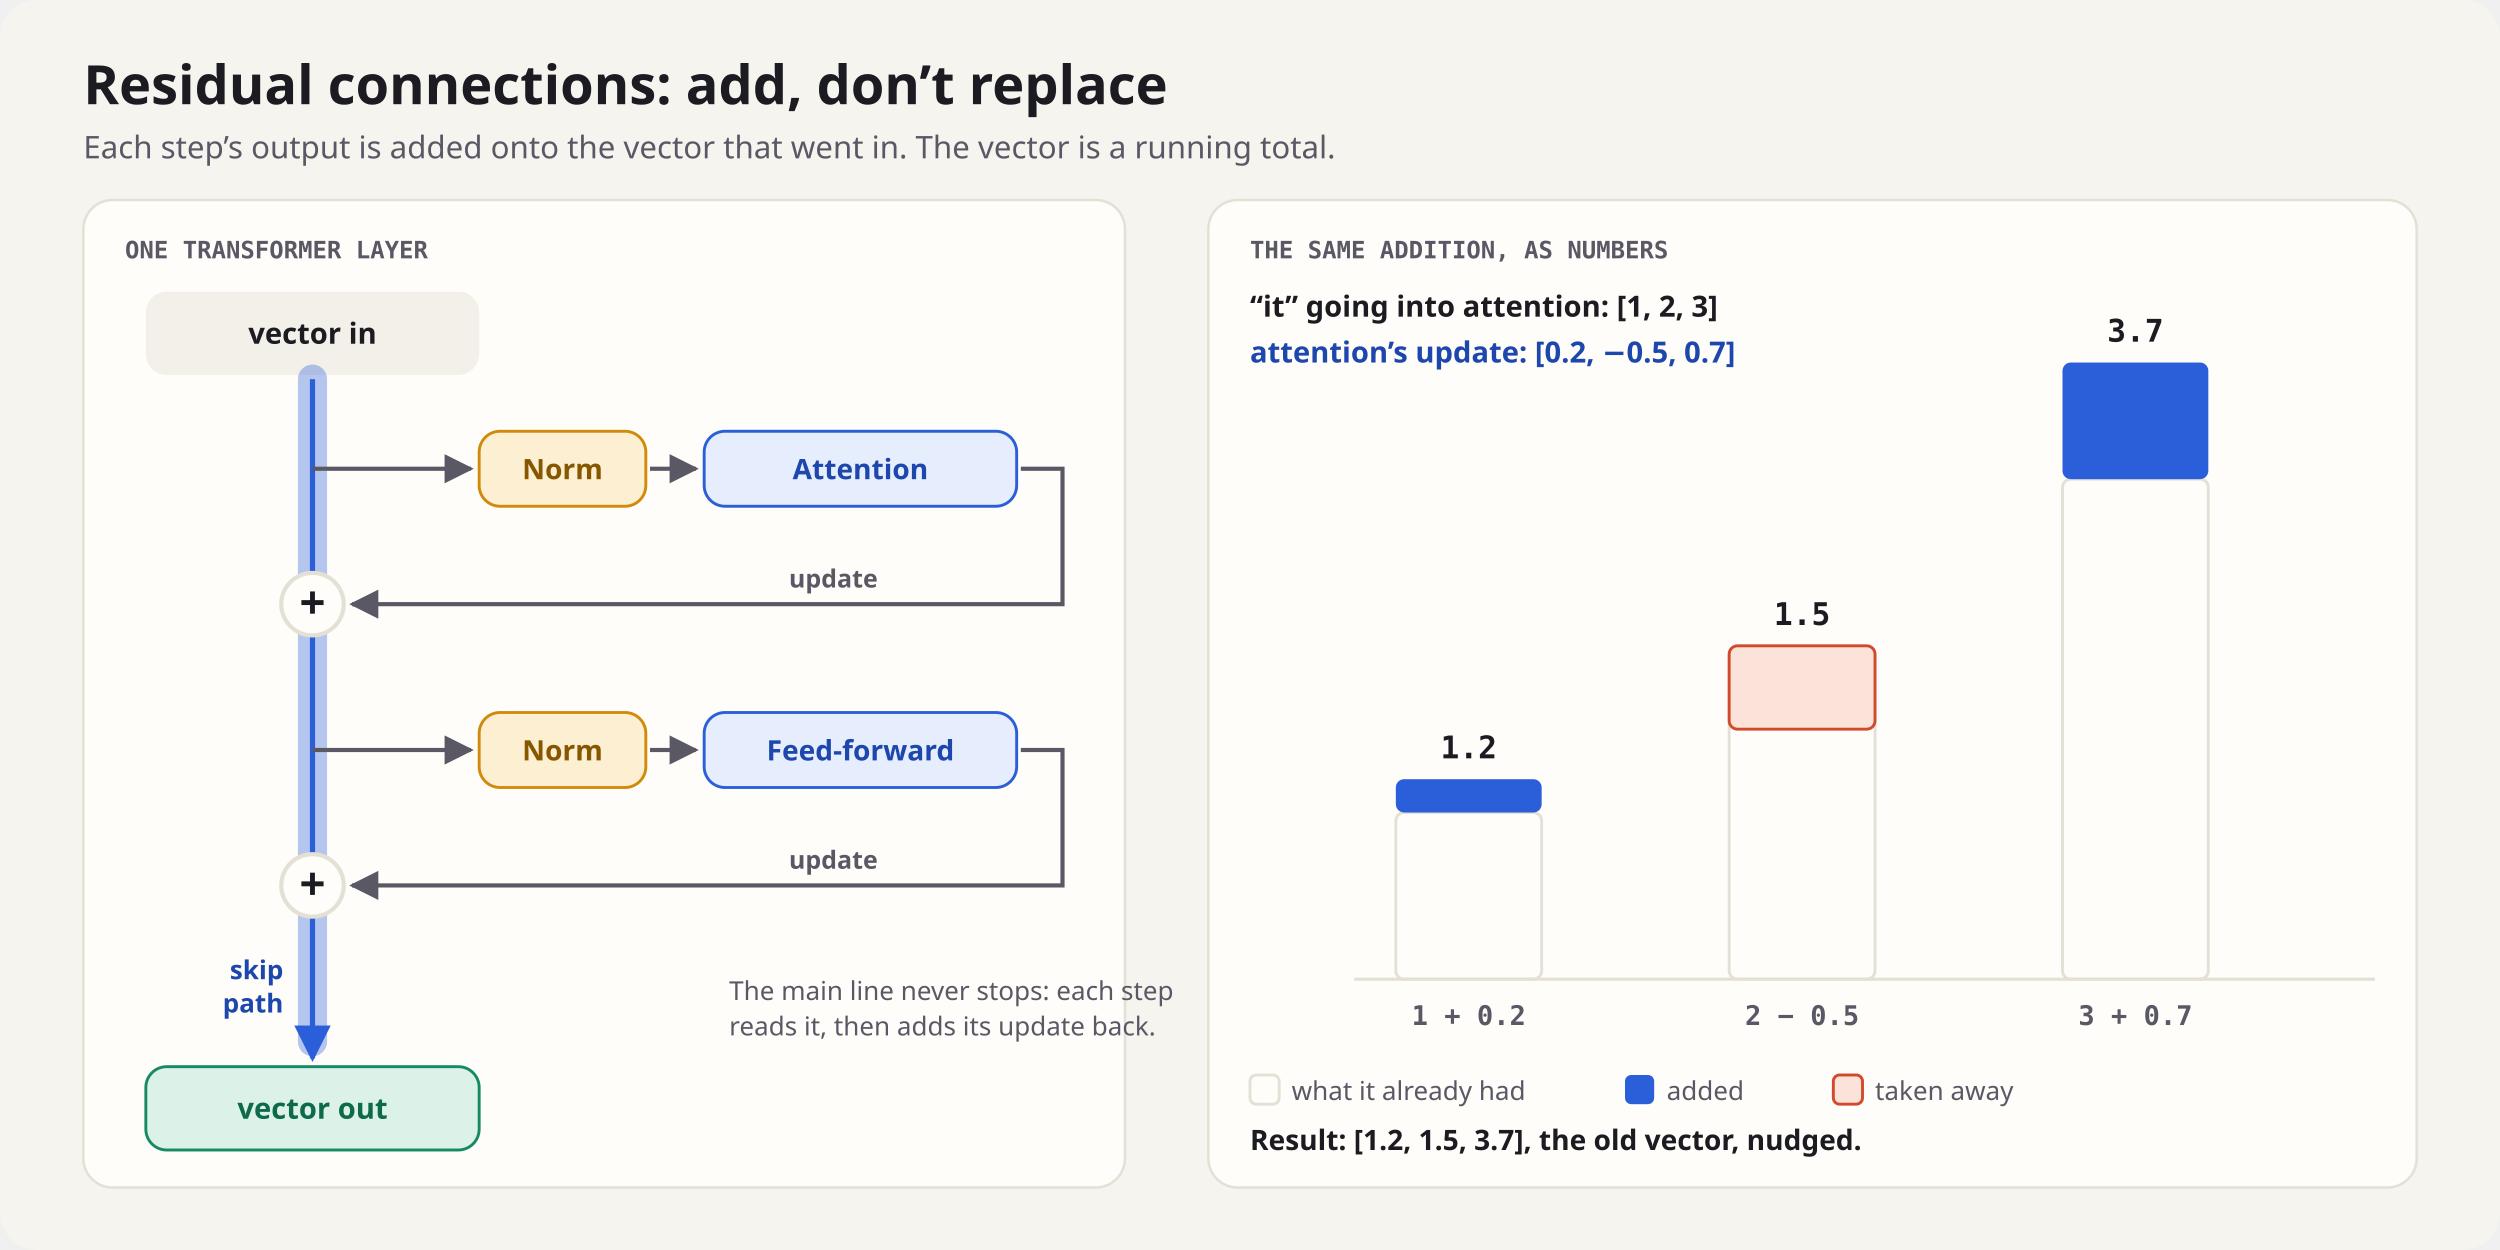
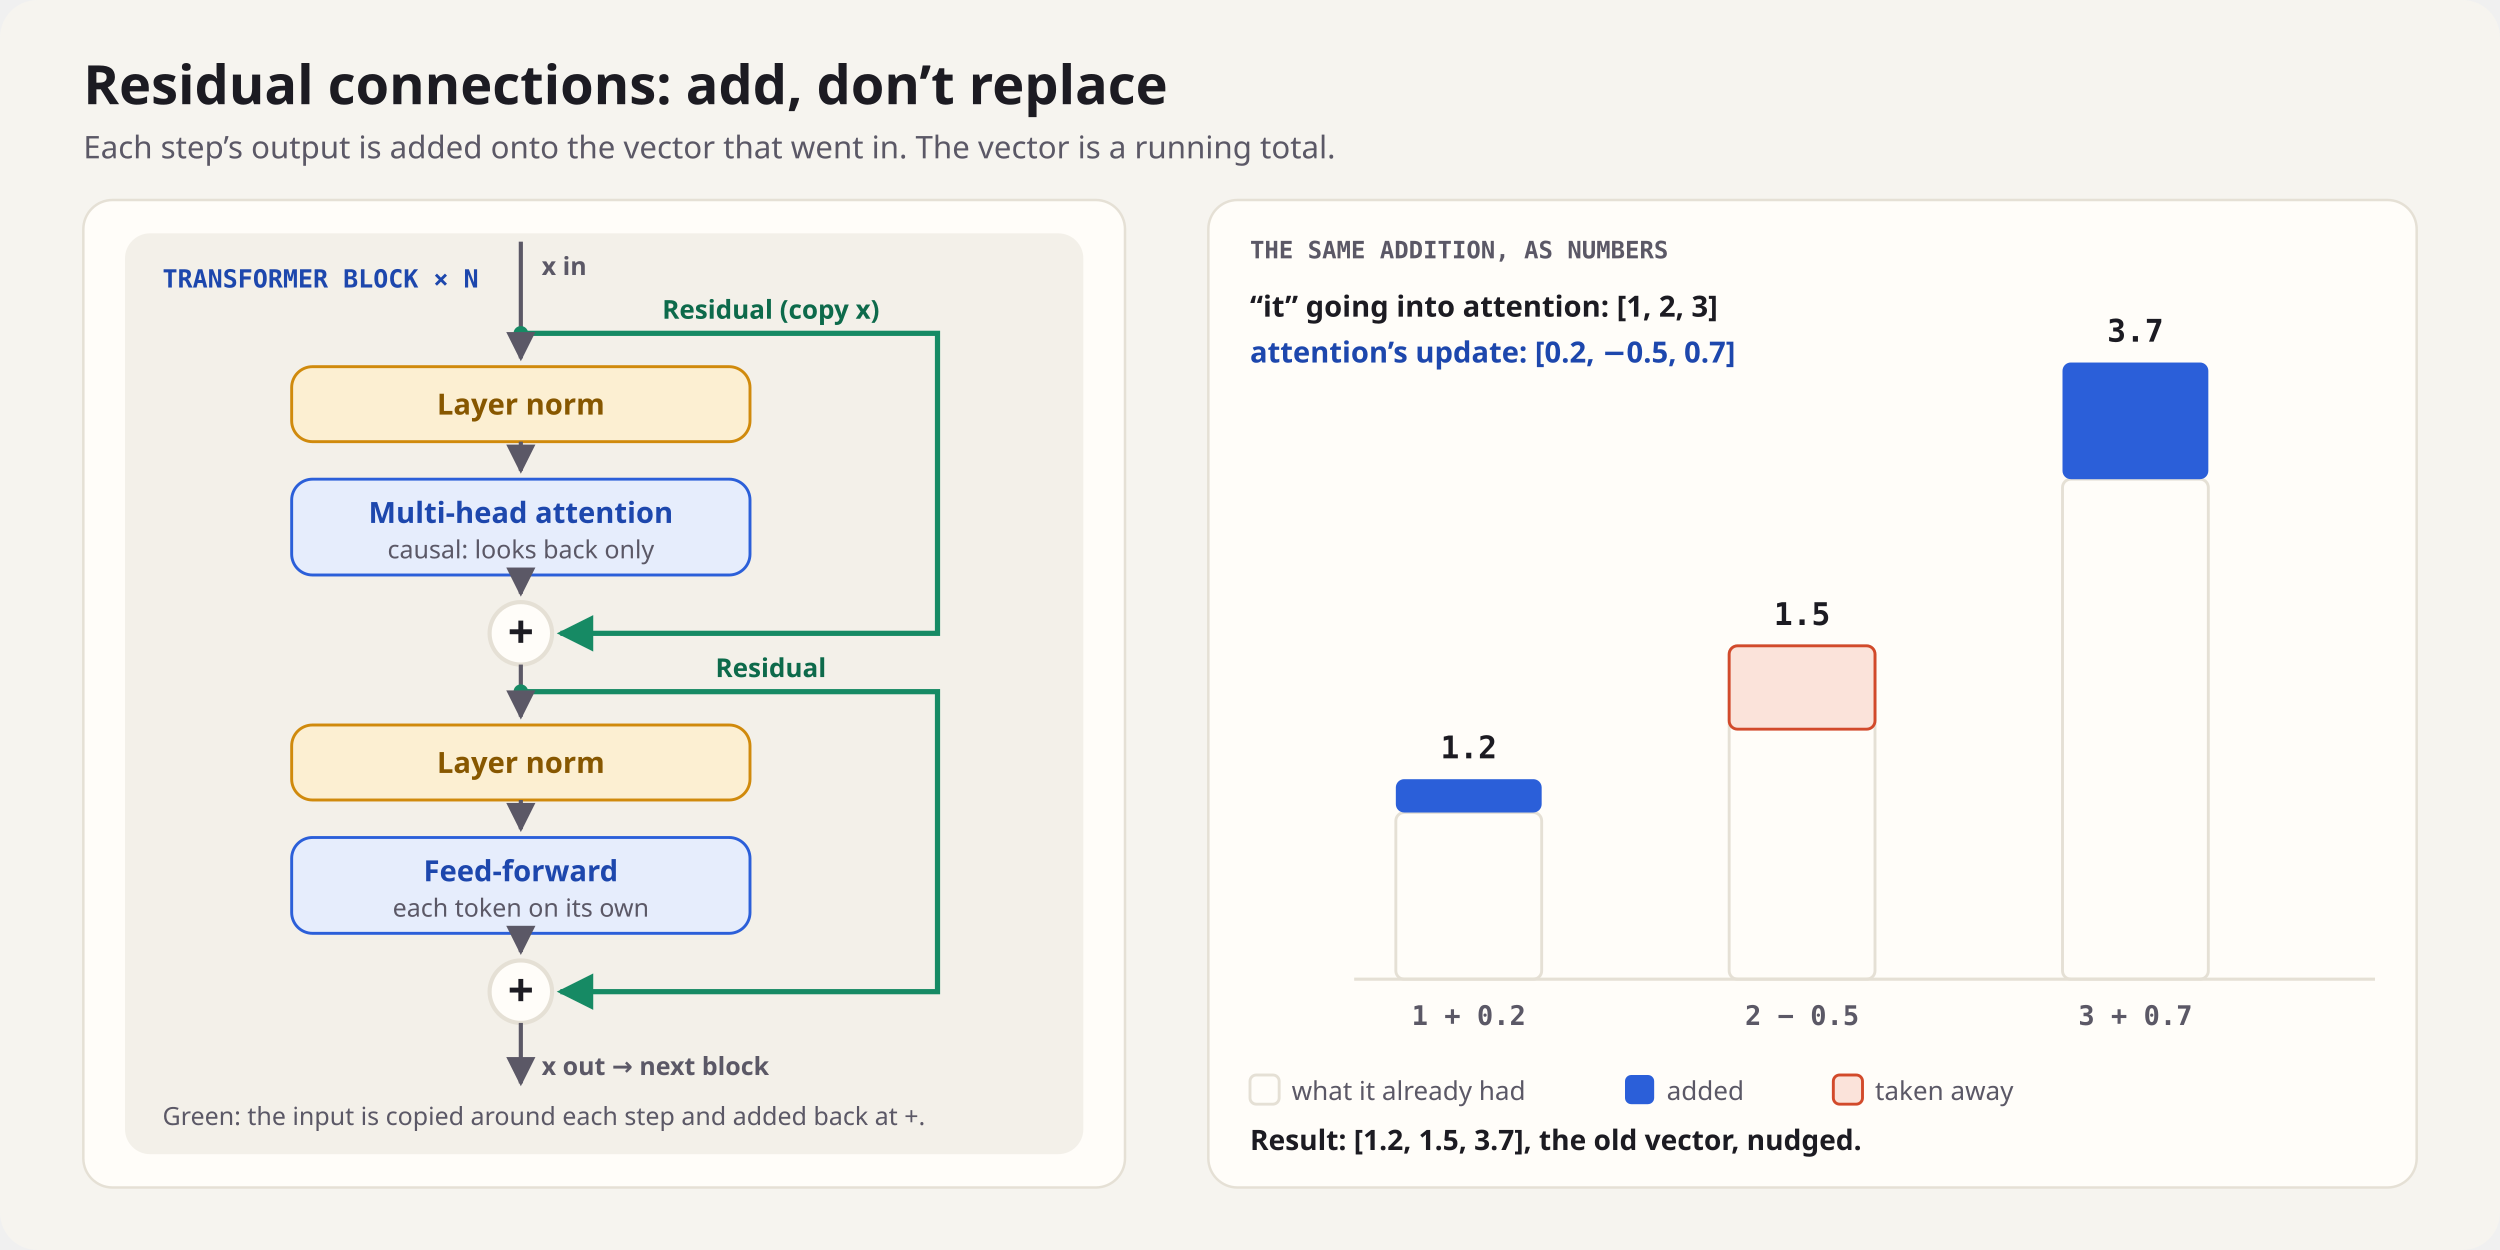
<svg xmlns="http://www.w3.org/2000/svg" viewBox="0 0 1200 600" role="img" aria-labelledby="t d" font-family="'Schibsted Grotesk', ui-sans-serif, system-ui, sans-serif">
  <style>
    .bg{fill:#f6f4ef}.card{fill:#fffdf9;stroke:#e5e0d5}.sunk{fill:#f3f0e9}
    .ink{fill:#1c1b22}.muted{fill:#5b5866}.onacc{fill:#ffffff}
    .acc{fill:#2b5fd9}.accink{fill:#1d47ad}.accsoft{fill:#e6edfc}
    .pos{fill:#168a64}.posink{fill:#0d6a4b}.possoft{fill:#dcf2e8;stroke:#168a64}
    .neg{fill:#d24a2b}.negink{fill:#ad3417}.negsoft{fill:#fbe3da;stroke:#d24a2b}
    .heat{fill:#fcefd2;stroke:#d08a0c}.heatink{fill:#875700}.heatfill{fill:#d08a0c}
    .line{stroke:#5b5866;fill:none;stroke-width:2}.thin{stroke:#e5e0d5;fill:none;stroke-width:1.5}
    .dash{stroke:#2b5fd9;fill:none;stroke-width:2;stroke-dasharray:6 5}
    .sacc{stroke:#2b5fd9;fill:none;stroke-width:2.5}.sheat{stroke:#d08a0c;fill:none;stroke-width:2.5}
    .spos{stroke:#168a64;fill:none;stroke-width:2.5}.sneg{stroke:#d24a2b;fill:none;stroke-width:2.5}
    .edge{stroke:#2b5fd9;fill:none;stroke-width:1;opacity:.45}
    .stream{stroke:#2b5fd9;fill:none;stroke-width:14;stroke-linecap:round;opacity:.35}
    .row{fill:#f3f0e9}.hit{fill:#e6edfc;stroke:#2b5fd9}
    .mono{font-family:'JetBrains Mono',ui-monospace,Menlo,monospace}
    .head{font-size:13px;font-weight:700;letter-spacing:.08em}
    .arrowhead{fill:#5b5866}.arrowacc{fill:#2b5fd9}
  </style>
  <defs>
    <marker id="a" viewBox="0 0 10 10" refX="9" refY="5" markerWidth="7" markerHeight="7" orient="auto-start-reverse">
      <path d="M0 0L10 5L0 10z" class="arrowhead" />
    </marker>
+     <marker id="ap" viewBox="0 0 10 10" refX="9" refY="5" markerWidth="7" markerHeight="7" orient="auto-start-reverse">
+       <path d="M0 0L10 5L0 10z" class="pos" />
+     </marker>
    <marker id="aa" viewBox="0 0 10 10" refX="9" refY="5" markerWidth="7" markerHeight="7" orient="auto-start-reverse">
      <path d="M0 0L10 5L0 10z" class="arrowacc" />
    </marker>
  </defs>
  <rect class="bg" width="1200" height="600" rx="18" />
  <text x="40" y="50" text-anchor="start" class="ink" font-size="26" font-weight="700">Residual connections: add, don’t replace</text>
  <text x="40" y="76" text-anchor="start" class="muted" font-size="15">Each step’s output is added onto the vector that went in. The vector is a running total.</text>
  <rect class="card" x="40.0" y="96.0" width="500.0" height="474.0" rx="14" stroke-width="1.2" />
-   <text x="60" y="124" text-anchor="start" class="muted mono" font-size="11.5" font-weight="700">ONE TRANSFORMER LAYER</text>
-   <rect class="sunk" x="70.0" y="140.0" width="160.0" height="40.0" rx="10" />
-   <text x="150" y="165" text-anchor="middle" class="ink" font-size="14" font-weight="700">vector in</text>
-   <line class="stream" x1="150" y1="182" x2="150" y2="500" />
-   <line class="sacc" x1="150" y1="182" x2="150" y2="508" marker-end="url(#aa)" />
-   <line class="line" x1="150" y1="225" x2="226" y2="225" marker-end="url(#a)" />
-   <rect class="heat" x="230.0" y="207.0" width="80.0" height="36.0" rx="10" stroke-width="1.4" />
-   <text x="270" y="230" text-anchor="middle" class="heatink" font-size="13.5" font-weight="700">Norm</text>
-   <line class="line" x1="312" y1="225" x2="334" y2="225" marker-end="url(#a)" />
-   <rect class="hit" x="338.0" y="207.0" width="150.0" height="36.0" rx="10" stroke-width="1.4" />
-   <text x="413" y="230" text-anchor="middle" class="accink" font-size="13.5" font-weight="700">Attention</text>
-   <path class="line" d="M490 225 L510 225 L510 290 L169 290" marker-end="url(#a)" />
-   <text x="400" y="282" text-anchor="middle" class="muted" font-size="12" font-weight="600">update</text>
-   <circle class="card" cx="150" cy="290" r="15" stroke-width="2" />
-   <text x="150" y="297" text-anchor="middle" class="ink" font-size="22" font-weight="700">+</text>
-   <line class="line" x1="150" y1="360" x2="226" y2="360" marker-end="url(#a)" />
-   <rect class="heat" x="230.0" y="342.0" width="80.0" height="36.0" rx="10" stroke-width="1.4" />
-   <text x="270" y="365" text-anchor="middle" class="heatink" font-size="13.5" font-weight="700">Norm</text>
-   <line class="line" x1="312" y1="360" x2="334" y2="360" marker-end="url(#a)" />
-   <rect class="hit" x="338.0" y="342.0" width="150.0" height="36.0" rx="10" stroke-width="1.4" />
-   <text x="413" y="365" text-anchor="middle" class="accink" font-size="13.5" font-weight="700">Feed-forward</text>
-   <path class="line" d="M490 360 L510 360 L510 425 L169 425" marker-end="url(#a)" />
-   <text x="400" y="417" text-anchor="middle" class="muted" font-size="12" font-weight="600">update</text>
-   <circle class="card" cx="150" cy="425" r="15" stroke-width="2" />
-   <text x="150" y="432" text-anchor="middle" class="ink" font-size="22" font-weight="700">+</text>
-   <rect class="possoft" x="70.0" y="512.0" width="160.0" height="40.0" rx="10" stroke-width="1.4" />
-   <text x="150" y="537" text-anchor="middle" class="posink" font-size="14" font-weight="700">vector out</text>
-   <text x="136" y="470" text-anchor="end" class="accink" font-size="12.5" font-weight="700">skip</text>
-   <text x="136" y="486" text-anchor="end" class="accink" font-size="12.5" font-weight="700">path</text>
-   <text x="350" y="480" text-anchor="start" class="muted" font-size="12.5">The main line never stops: each step</text>
-   <text x="350" y="497" text-anchor="start" class="muted" font-size="12.5">reads it, then adds its update back.</text>
+   <rect class="sunk" x="60.0" y="112.0" width="460.0" height="442.0" rx="12" />
+   <text x="78" y="138" text-anchor="start" class="accink mono" font-size="12" font-weight="700">TRANSFORMER BLOCK × N</text>
+   <line class="line" x1="250" y1="116" x2="250" y2="160" />
+   <text x="260" y="132" text-anchor="start" class="muted" font-size="12" font-weight="600">x in</text>
+   <circle class="pos" cx="250" cy="160" r="3.5" />
+   <path class="spos" d="M250 160 H450 V304 H269" marker-end="url(#ap)" />
+   <text x="370.0" y="153" text-anchor="middle" class="posink" font-size="12.5" font-weight="700">Residual (copy x)</text>
+   <line class="line" x1="250" y1="160" x2="250" y2="172" marker-end="url(#a)" />
+   <rect class="heat" x="140.0" y="176.0" width="220.0" height="36.0" rx="10" stroke-width="1.4" />
+   <text x="250" y="199.0" text-anchor="middle" class="heatink" font-size="14" font-weight="700">Layer norm</text>
+   <line class="line" x1="250" y1="212" x2="250" y2="226" marker-end="url(#a)" />
+   <rect class="hit" x="140.0" y="230.0" width="220.0" height="46.0" rx="10" stroke-width="1.4" />
+   <text x="250" y="251" text-anchor="middle" class="accink" font-size="14" font-weight="700">Multi-head attention</text>
+   <text x="250" y="268" text-anchor="middle" class="muted" font-size="12">causal: looks back only</text>
+   <line class="line" x1="250" y1="276" x2="250" y2="285" marker-end="url(#a)" />
+   <circle class="card" cx="250" cy="304" r="15" stroke-width="2" />
+   <text x="250" y="311" text-anchor="middle" class="ink" font-size="22" font-weight="700">+</text>
+   <line class="line" x1="250" y1="319" x2="250" y2="332" />
+   <circle class="pos" cx="250" cy="332" r="3.5" />
+   <path class="spos" d="M250 332 H450 V476 H269" marker-end="url(#ap)" />
+   <text x="370.0" y="325" text-anchor="middle" class="posink" font-size="12.5" font-weight="700">Residual</text>
+   <line class="line" x1="250" y1="332" x2="250" y2="344" marker-end="url(#a)" />
+   <rect class="heat" x="140.0" y="348.0" width="220.0" height="36.0" rx="10" stroke-width="1.4" />
+   <text x="250" y="371.0" text-anchor="middle" class="heatink" font-size="14" font-weight="700">Layer norm</text>
+   <line class="line" x1="250" y1="384" x2="250" y2="398" marker-end="url(#a)" />
+   <rect class="hit" x="140.0" y="402.0" width="220.0" height="46.0" rx="10" stroke-width="1.4" />
+   <text x="250" y="423" text-anchor="middle" class="accink" font-size="14" font-weight="700">Feed-forward</text>
+   <text x="250" y="440" text-anchor="middle" class="muted" font-size="12">each token on its own</text>
+   <line class="line" x1="250" y1="448" x2="250" y2="457" marker-end="url(#a)" />
+   <circle class="card" cx="250" cy="476" r="15" stroke-width="2" />
+   <text x="250" y="483" text-anchor="middle" class="ink" font-size="22" font-weight="700">+</text>
+   <line class="line" x1="250" y1="491" x2="250" y2="520" marker-end="url(#a)" />
+   <text x="260" y="516" text-anchor="start" class="muted" font-size="12" font-weight="600">x out → next block</text>
+   <text x="78" y="540" text-anchor="start" class="muted" font-size="12">Green: the input is copied around each step and added back at +.</text>
  <rect class="card" x="580.0" y="96.0" width="580.0" height="474.0" rx="14" stroke-width="1.2" />
  <text x="600" y="124" text-anchor="start" class="muted mono" font-size="11.5" font-weight="700">THE SAME ADDITION, AS NUMBERS</text>
  <text x="600" y="152" text-anchor="start" class="ink" font-size="14" font-weight="600">“it” going into attention:  [1, 2, 3]</text>
  <text x="600" y="174" text-anchor="start" class="accink" font-size="14" font-weight="600">attention’s update:  [0.2, −0.5, 0.7]</text>
  <rect class="card" x="670.0" y="390.0" width="70.0" height="80.0" rx="4" stroke-width="1.4" />
  <rect class="acc" x="670.0" y="374.0" width="70.0" height="16.0" rx="4" />
  <text x="705.0" y="364.0" text-anchor="middle" class="ink mono" font-size="15" font-weight="700">1.2</text>
  <text x="705.0" y="492" text-anchor="middle" class="muted mono" font-size="13" font-weight="600">1 + 0.2</text>
  <rect class="card" x="830.0" y="310.0" width="70.0" height="160.0" rx="4" stroke-width="1.4" />
  <rect class="negsoft" x="830.0" y="310.0" width="70.0" height="40.0" rx="4" stroke-width="1.4" />
  <text x="865.0" y="300" text-anchor="middle" class="ink mono" font-size="15" font-weight="700">1.5</text>
  <text x="865.0" y="492" text-anchor="middle" class="muted mono" font-size="13" font-weight="600">2 − 0.5</text>
  <rect class="card" x="990.0" y="230.0" width="70.0" height="240.0" rx="4" stroke-width="1.4" />
  <rect class="acc" x="990.0" y="174.0" width="70.0" height="56.0" rx="4" />
  <text x="1025.0" y="164.0" text-anchor="middle" class="ink mono" font-size="15" font-weight="700">3.7</text>
  <text x="1025.0" y="492" text-anchor="middle" class="muted mono" font-size="13" font-weight="600">3 + 0.7</text>
  <line class="thin" x1="650" y1="470" x2="1140" y2="470" />
  <rect class="card" x="600.0" y="516.0" width="14.0" height="14.0" rx="3" stroke-width="1.4" />
  <text x="620" y="528" text-anchor="start" class="muted" font-size="12.5">what it already had</text>
  <rect class="acc" x="780.0" y="516.0" width="14.0" height="14.0" rx="3" />
  <text x="800" y="528" text-anchor="start" class="muted" font-size="12.5">added</text>
  <rect class="negsoft" x="880.0" y="516.0" width="14.0" height="14.0" rx="3" stroke-width="1.4" />
  <text x="900" y="528" text-anchor="start" class="muted" font-size="12.5">taken away</text>
  <text x="600" y="552" text-anchor="start" class="ink" font-size="13.5" font-weight="700">Result: [1.2, 1.5, 3.7], the old vector, nudged.</text>
</svg>
